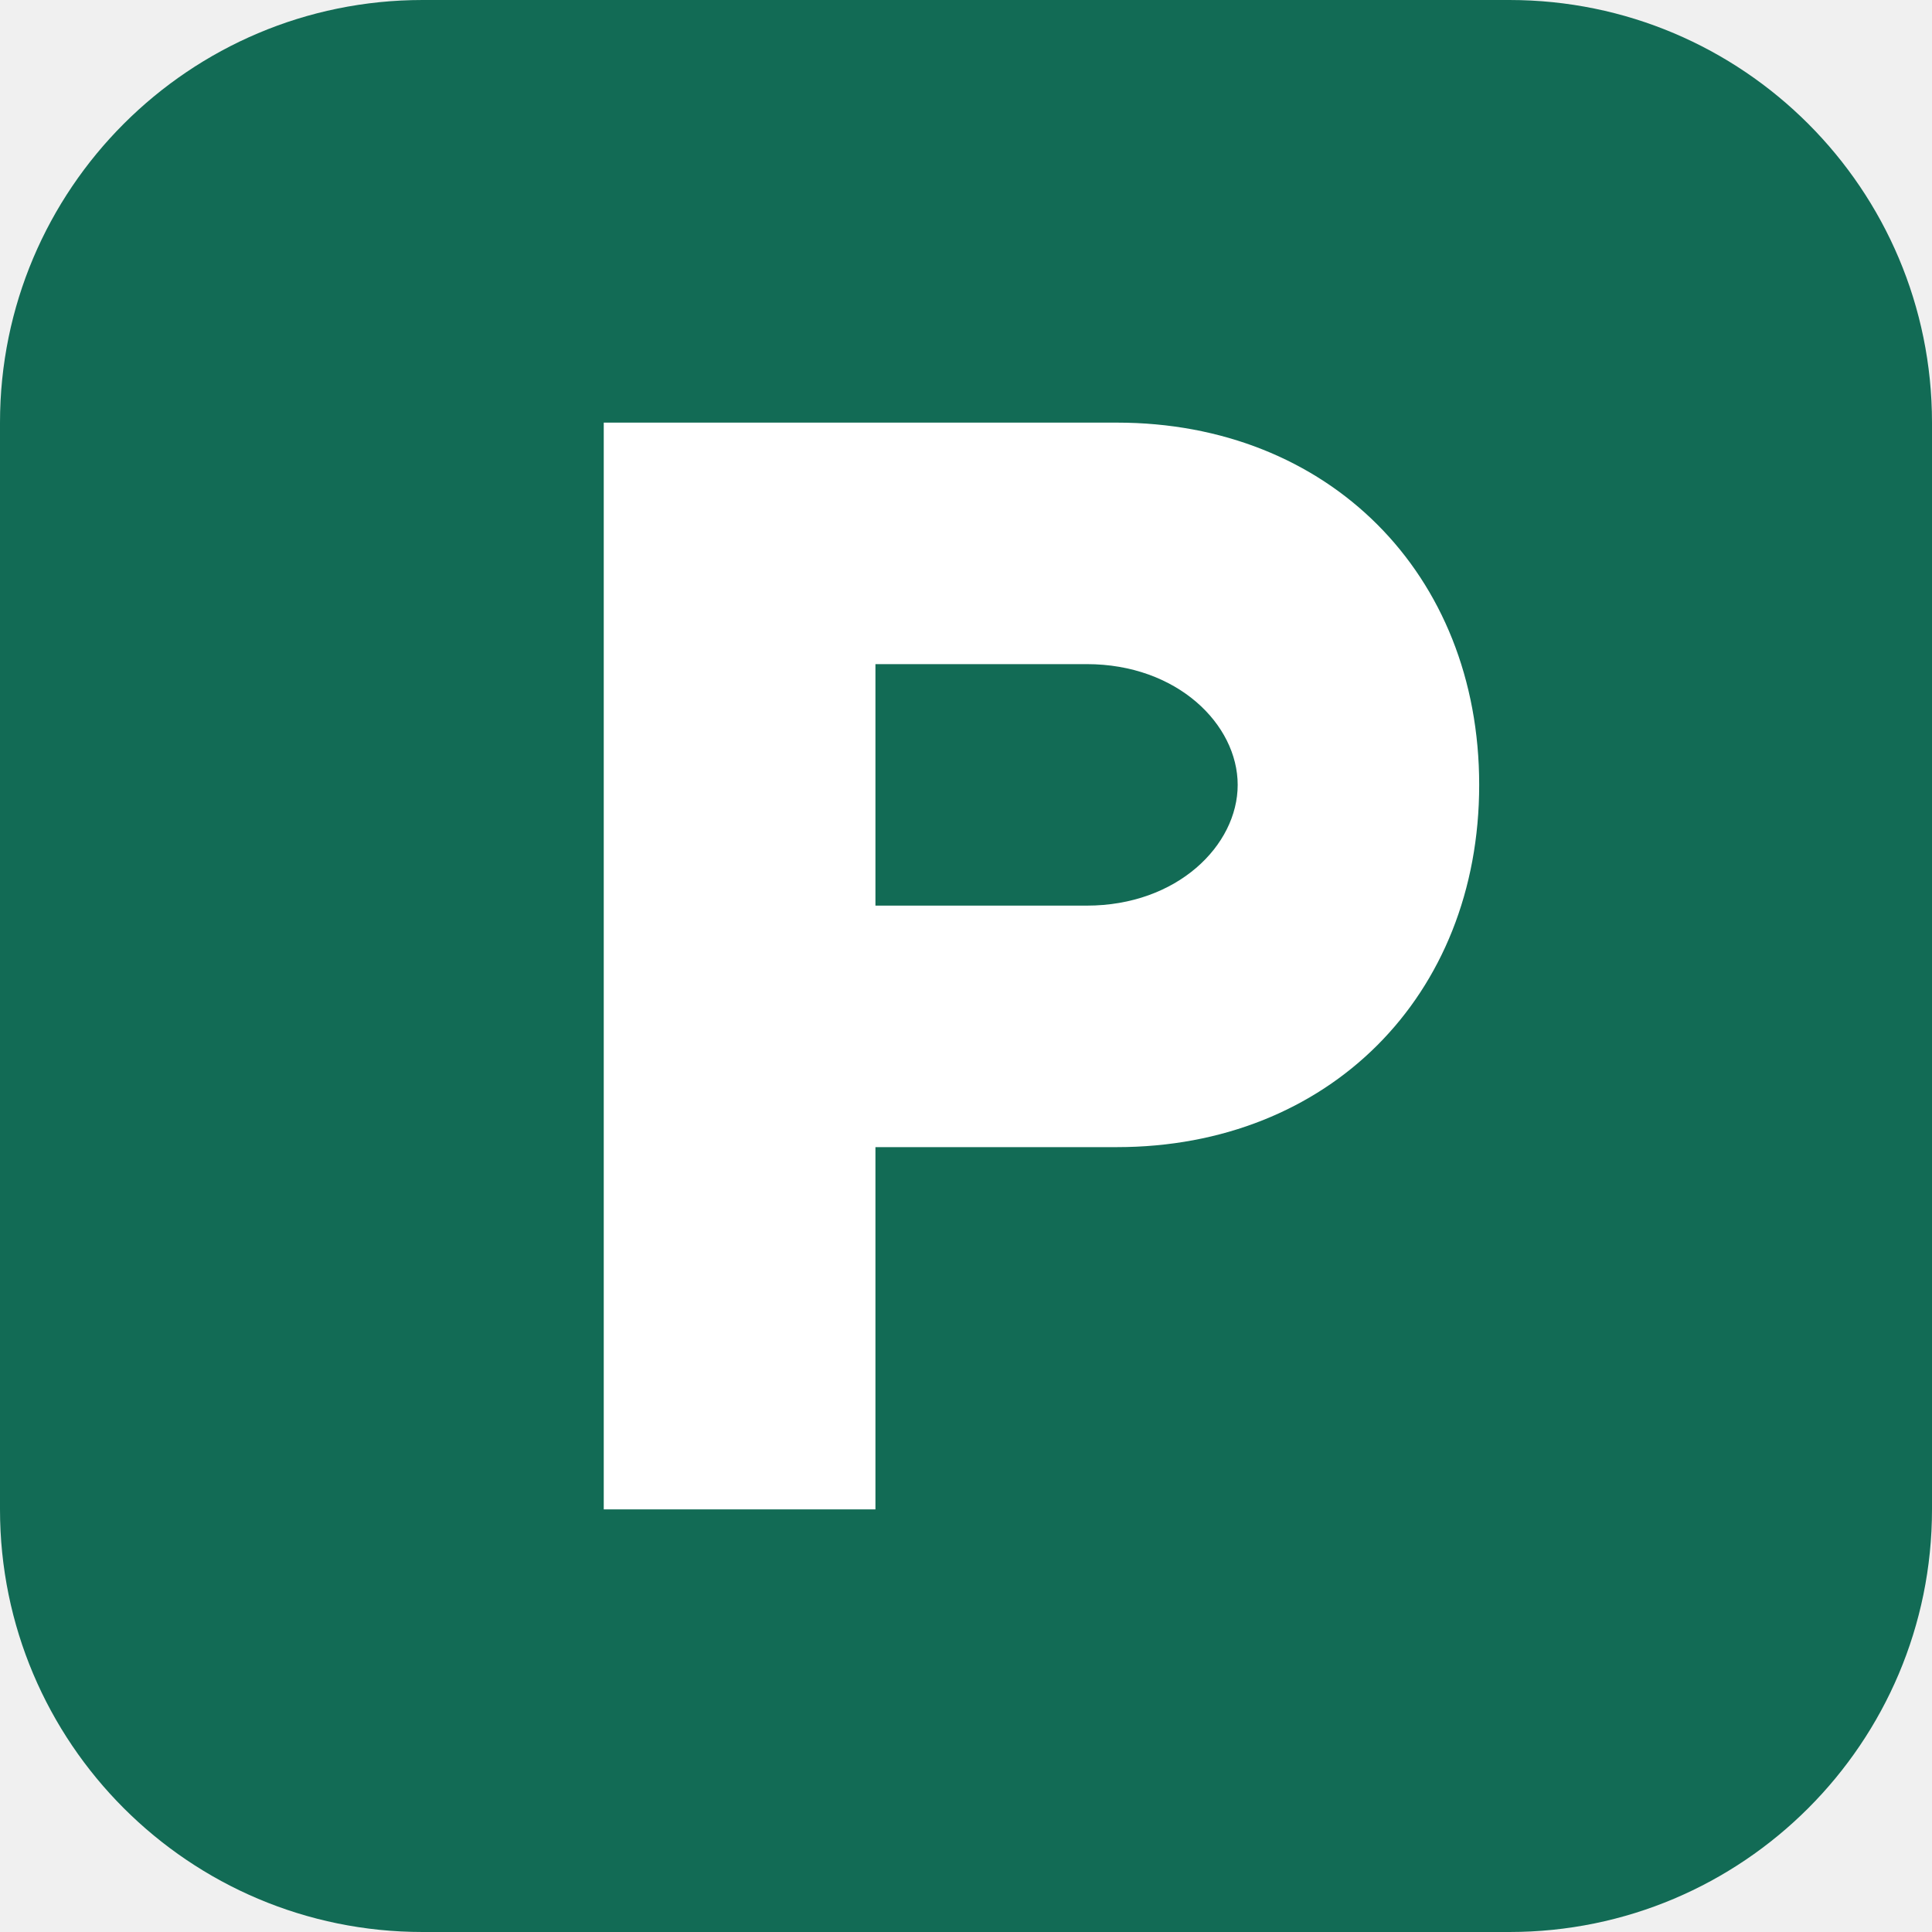
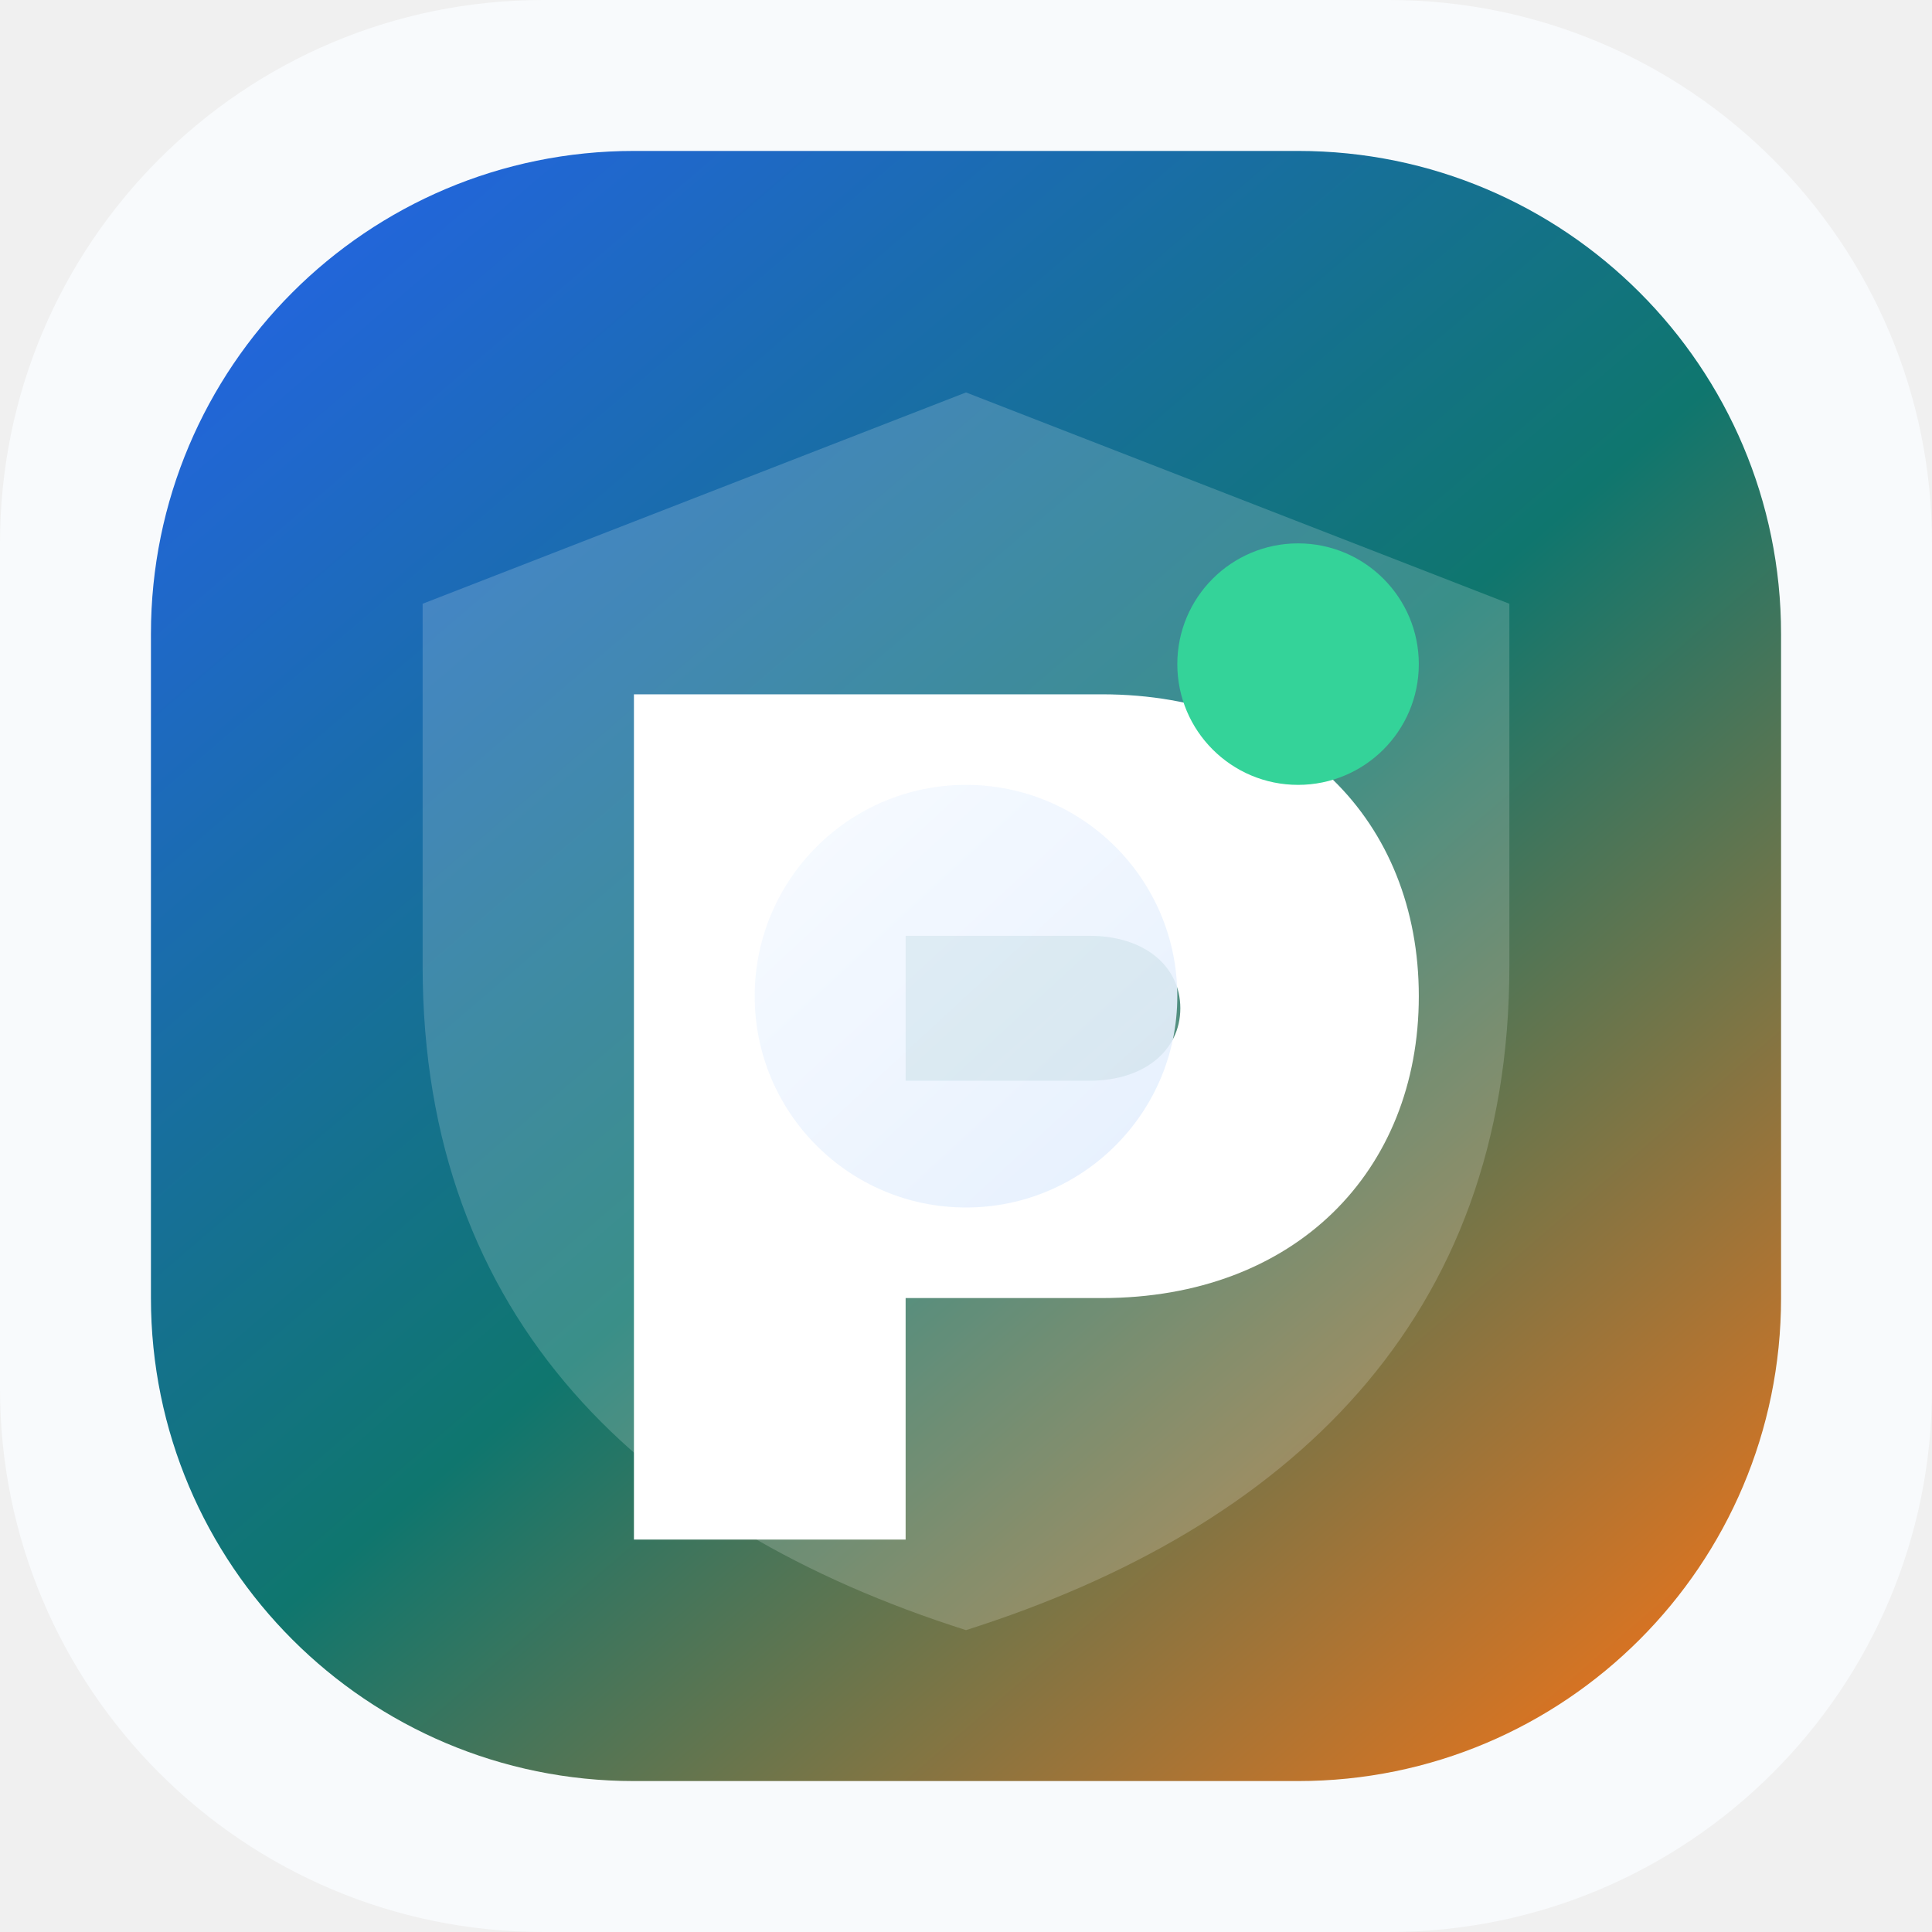
<svg xmlns="http://www.w3.org/2000/svg" viewBox="0 0 64 64">
-   <rect width="64" height="64" rx="14" fill="#126b55" />
-   <path fill="#fff" d="M20 14h17c7 0 12 5 12 12s-5 12-12 12h-8v12h-9V14zm9 8v8h7c3 0 5-2 5-4s-2-4-5-4h-7z" />
+   <defs>
+     <linearGradient id="markBg" x1="8" y1="4" x2="56" y2="60" gradientUnits="userSpaceOnUse">
+       <stop stop-color="#2563eb" />
+       <stop offset=".52" stop-color="#0f766e" />
+       <stop offset="1" stop-color="#f97316" />
+     </linearGradient>
+     <linearGradient id="lens" x1="20" y1="20" x2="44" y2="46" gradientUnits="userSpaceOnUse">
+       <stop stop-color="#ffffff" />
+       <stop offset="1" stop-color="#dbeafe" />
+     </linearGradient>
+   </defs>
+   <rect width="64" height="64" rx="18" fill="#f8fafc" />
+   <rect x="5" y="5" width="54" height="54" rx="16" fill="url(#markBg)" />
+   <path d="M32 13l18 7v12c0 11.7-7.3 18.6-18 22-10.7-3.4-18-10.3-18-22V20l18-7z" fill="#fff" opacity=".18" />
+   <path d="M21 23h15.5c6.4 0 10.5 4.2 10.5 10s-4.1 10-10.5 10H30v8h-9V23zm9 8v4.8h6.1c1.8 0 3-1 3-2.4S37.9 31 36.1 31H30z" fill="#ffffff" />
+   <circle cx="43" cy="22" r="4" fill="#34d399" />
+   <circle cx="32" cy="33" r="7" fill="url(#lens)" opacity=".9" />
</svg>
